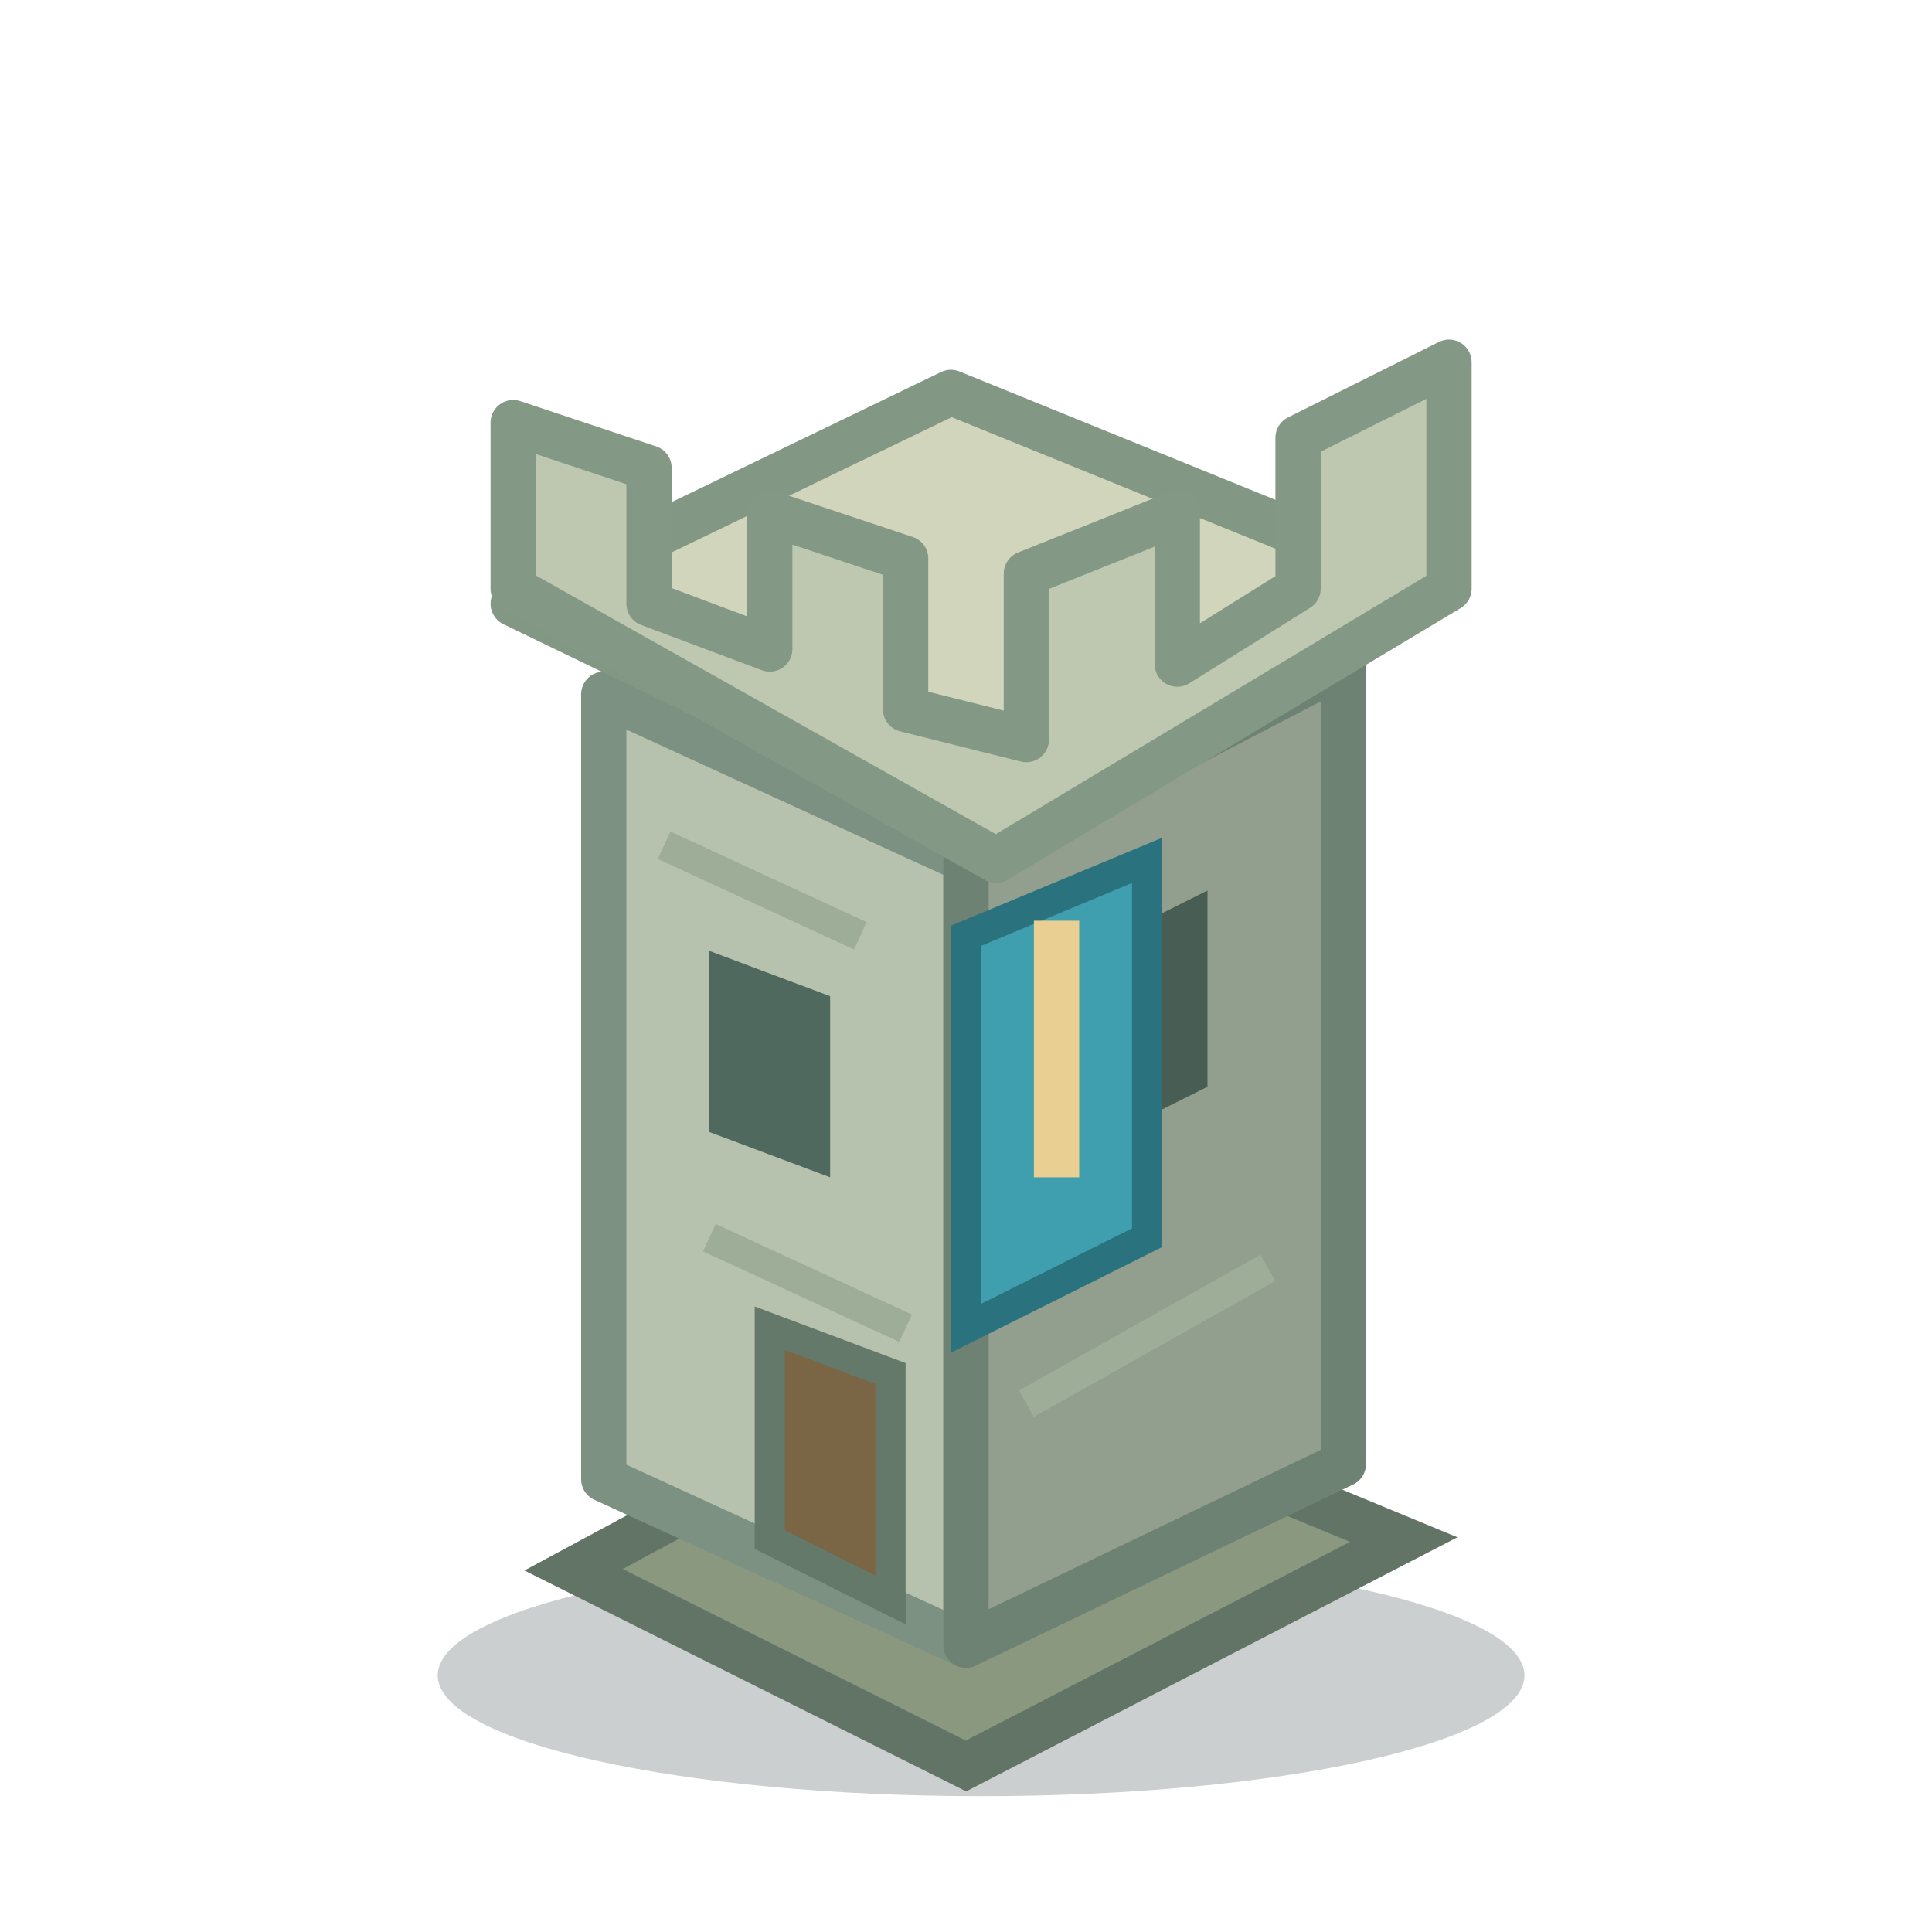
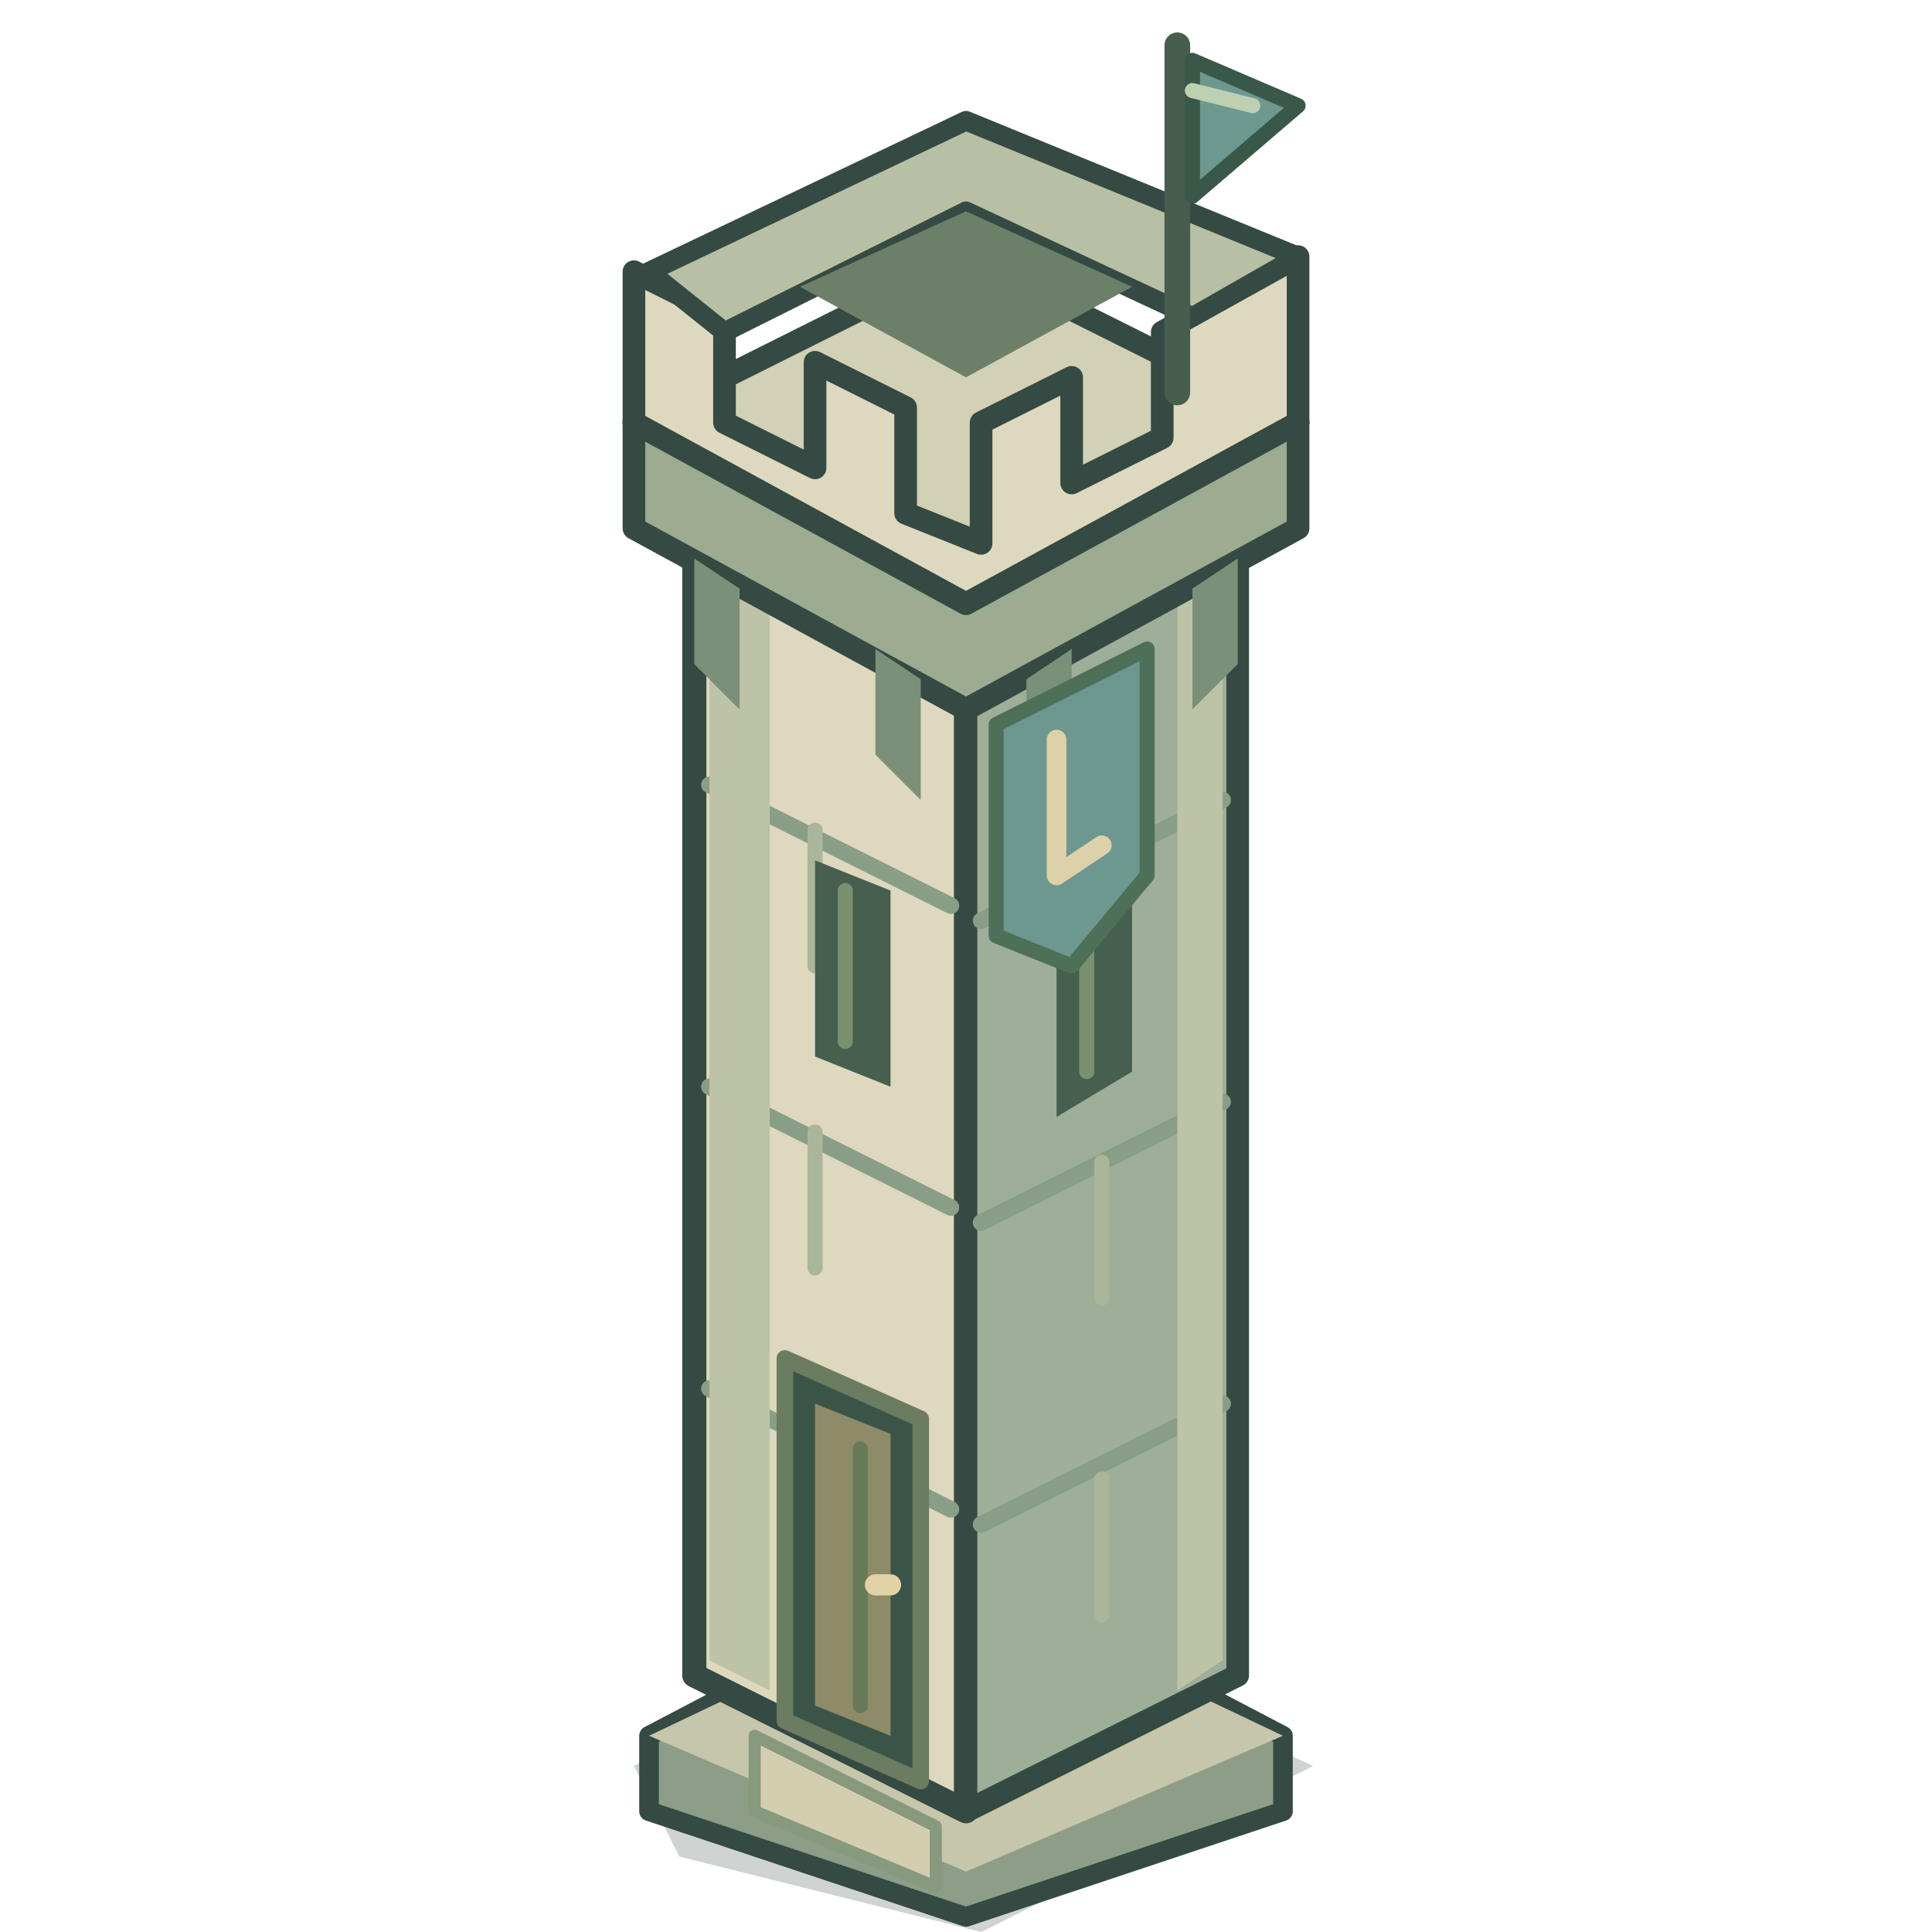
<svg xmlns="http://www.w3.org/2000/svg" width="128" height="128" viewBox="0 0 128 128">
-   <ellipse cx="65" cy="111" rx="36" ry="8" fill="#14252b" opacity=".22" />
-   <path d="M38 104 64 117 93 102 64 90Z" fill="#8a987f" stroke="#617465" stroke-width="3" />
-   <path d="M40 46 64 57 64 109 40 98Z" fill="#b7c2ae" stroke="#7c9181" stroke-width="3" stroke-linejoin="round" />
-   <path d="M64 57 89 44 89 97 64 109Z" fill="#929f8e" stroke="#6e8273" stroke-width="3" stroke-linejoin="round" />
-   <path d="M34 40 63 26 95 39 65 55Z" fill="#d0d5bb" stroke="#829784" stroke-width="3" stroke-linejoin="round" />
-   <path d="M34 39 34 28 43 31 43 40 51 43 51 34 60 37 60 47 68 49 68 38 78 34 78 44 86 39 86 29 96 24 96 39 66 57Z" fill="#bec8b1" stroke="#839986" stroke-width="3" stroke-linejoin="round" />
-   <path d="M47 63 55 66 55 78 47 75Z" fill="#50695e" />
-   <path d="M74 62 80 59 80 72 74 75Z" fill="#485e55" />
-   <path d="M51 88 59 91 59 106 51 102Z" fill="#7a6545" stroke="#65796a" stroke-width="2" />
-   <path d="M64 62 64 88 76 82 76 57Z" fill="#3f9faf" stroke="#2b727f" stroke-width="2" />
-   <path d="M70 61 70 78" stroke="#e9cf91" stroke-width="3" />
-   <path d="M47 82 60 88 M68 93 84 84 M44 56 57 62" stroke="#9ead98" stroke-width="2" />
+   <g stroke-linejoin="round" stroke-linecap="round">
+     <path d="M42 117 63 106 87 117 65 128 45 123Z" fill="#263c36" opacity=".22" />
+     <path d="M43 115 64 104 85 115 85 120 64 127 43 120Z" fill="#8d9d87" stroke="#344a43" stroke-width="1.3" />
+     <path d="M43 115 64 124 85 115 64 105Z" fill="#c6c6ac" />
+     <path d="M46 31 64 40 64 120 46 111Z" fill="#ded8bf" stroke="#344a43" stroke-width="1.6" />
+     <path d="M64 40 82 31 82 111 64 120Z" fill="#9eae98" stroke="#344a43" stroke-width="1.5" />
+     <path d="M47 52 63 60 M47 72 63 80 M47 92 63 100 M65 61 81 53 M65 81 81 73 M65 101 81 93" stroke="#899e86" stroke-width="1.1" />
+     <path d="M54 55V64 M54 75V84 M73 57V66 M73 77V86 M73 98V107" stroke="#aab69b" stroke-width="1" />
+     <path d="M47 35 51 37 51 112 47 110 M78 35 81 33 81 110 78 112" fill="#bdc3a6" />
+     <path d="M52 90 61 94 61 118 52 114Z" fill="#3a5548" stroke="#6b7c60" stroke-width="1.1" />
+     <path d="M54 93 59 95 59 115 54 113Z" fill="#8e8c68" />
+     <path d="M57 96V113" stroke="#697a58" stroke-width="1" />
+     <path d="M58 105 59 105" stroke="#e2d3a7" stroke-width="1.4" />
+     <path d="M50 115 62 121 62 125 50 120Z" fill="#d4ceb1" stroke="#87997e" stroke-width=".8" />
+     <path d="M54 57 59 59 59 72 54 70Z M70 61 75 58 75 71 70 74Z" fill="#465f4e" />
+     <path d="M56 59V69 M72 61V71" stroke="#79916c" stroke-width="1" />
+     <path d="M42 28 64 39 86 28 86 35 64 47 42 35Z" fill="#9dab90" stroke="#344a43" stroke-width="1.5" />
+     <path d="M42 28 64 17 86 28 64 39Z" fill="#d2d0b5" stroke="#344a43" stroke-width="1.5" />
+     <path d="M46 37 49 39 49 47 46 44 M58 43 61 45 61 53 58 50 M68 45 71 43 71 51 68 53 M79 39 82 37 82 44 79 47" fill="#7a9078" />
+     <path d="M42 28V18L48 21V28L54 31V24L60 27V34L65 36V28L71 25V32L77 29V22L86 17V28L64 40Z" fill="#ded8bf" stroke="#344a43" stroke-width="1.5" />
+     <path d="M43 18 64 8 86 17 79 21 64 14 48 22Z" fill="#b7bfa4" stroke="#344a43" stroke-width="1.3" />
+     <path d="M53 19 64 14 75 19 64 25Z" fill="#6c8069" />
+     <path d="M78 26V3" stroke="#475e4c" stroke-width="1.7" />
+     <path d="M79 4 86 7 79 13Z" fill="#6c9890" stroke="#3a5847" stroke-width="1" />
+     <path d="M79 6 83 7" stroke="#bed0b2" stroke-width="1" />
+     <path d="M66 48 76 43 76 58 71 64 66 62Z" fill="#6c9890" stroke="#4e7058" stroke-width="1" />
+     <path d="M70 49V58L73 56" fill="none" stroke="#dcd1a8" stroke-width="1.3" />
+   </g>
</svg>
